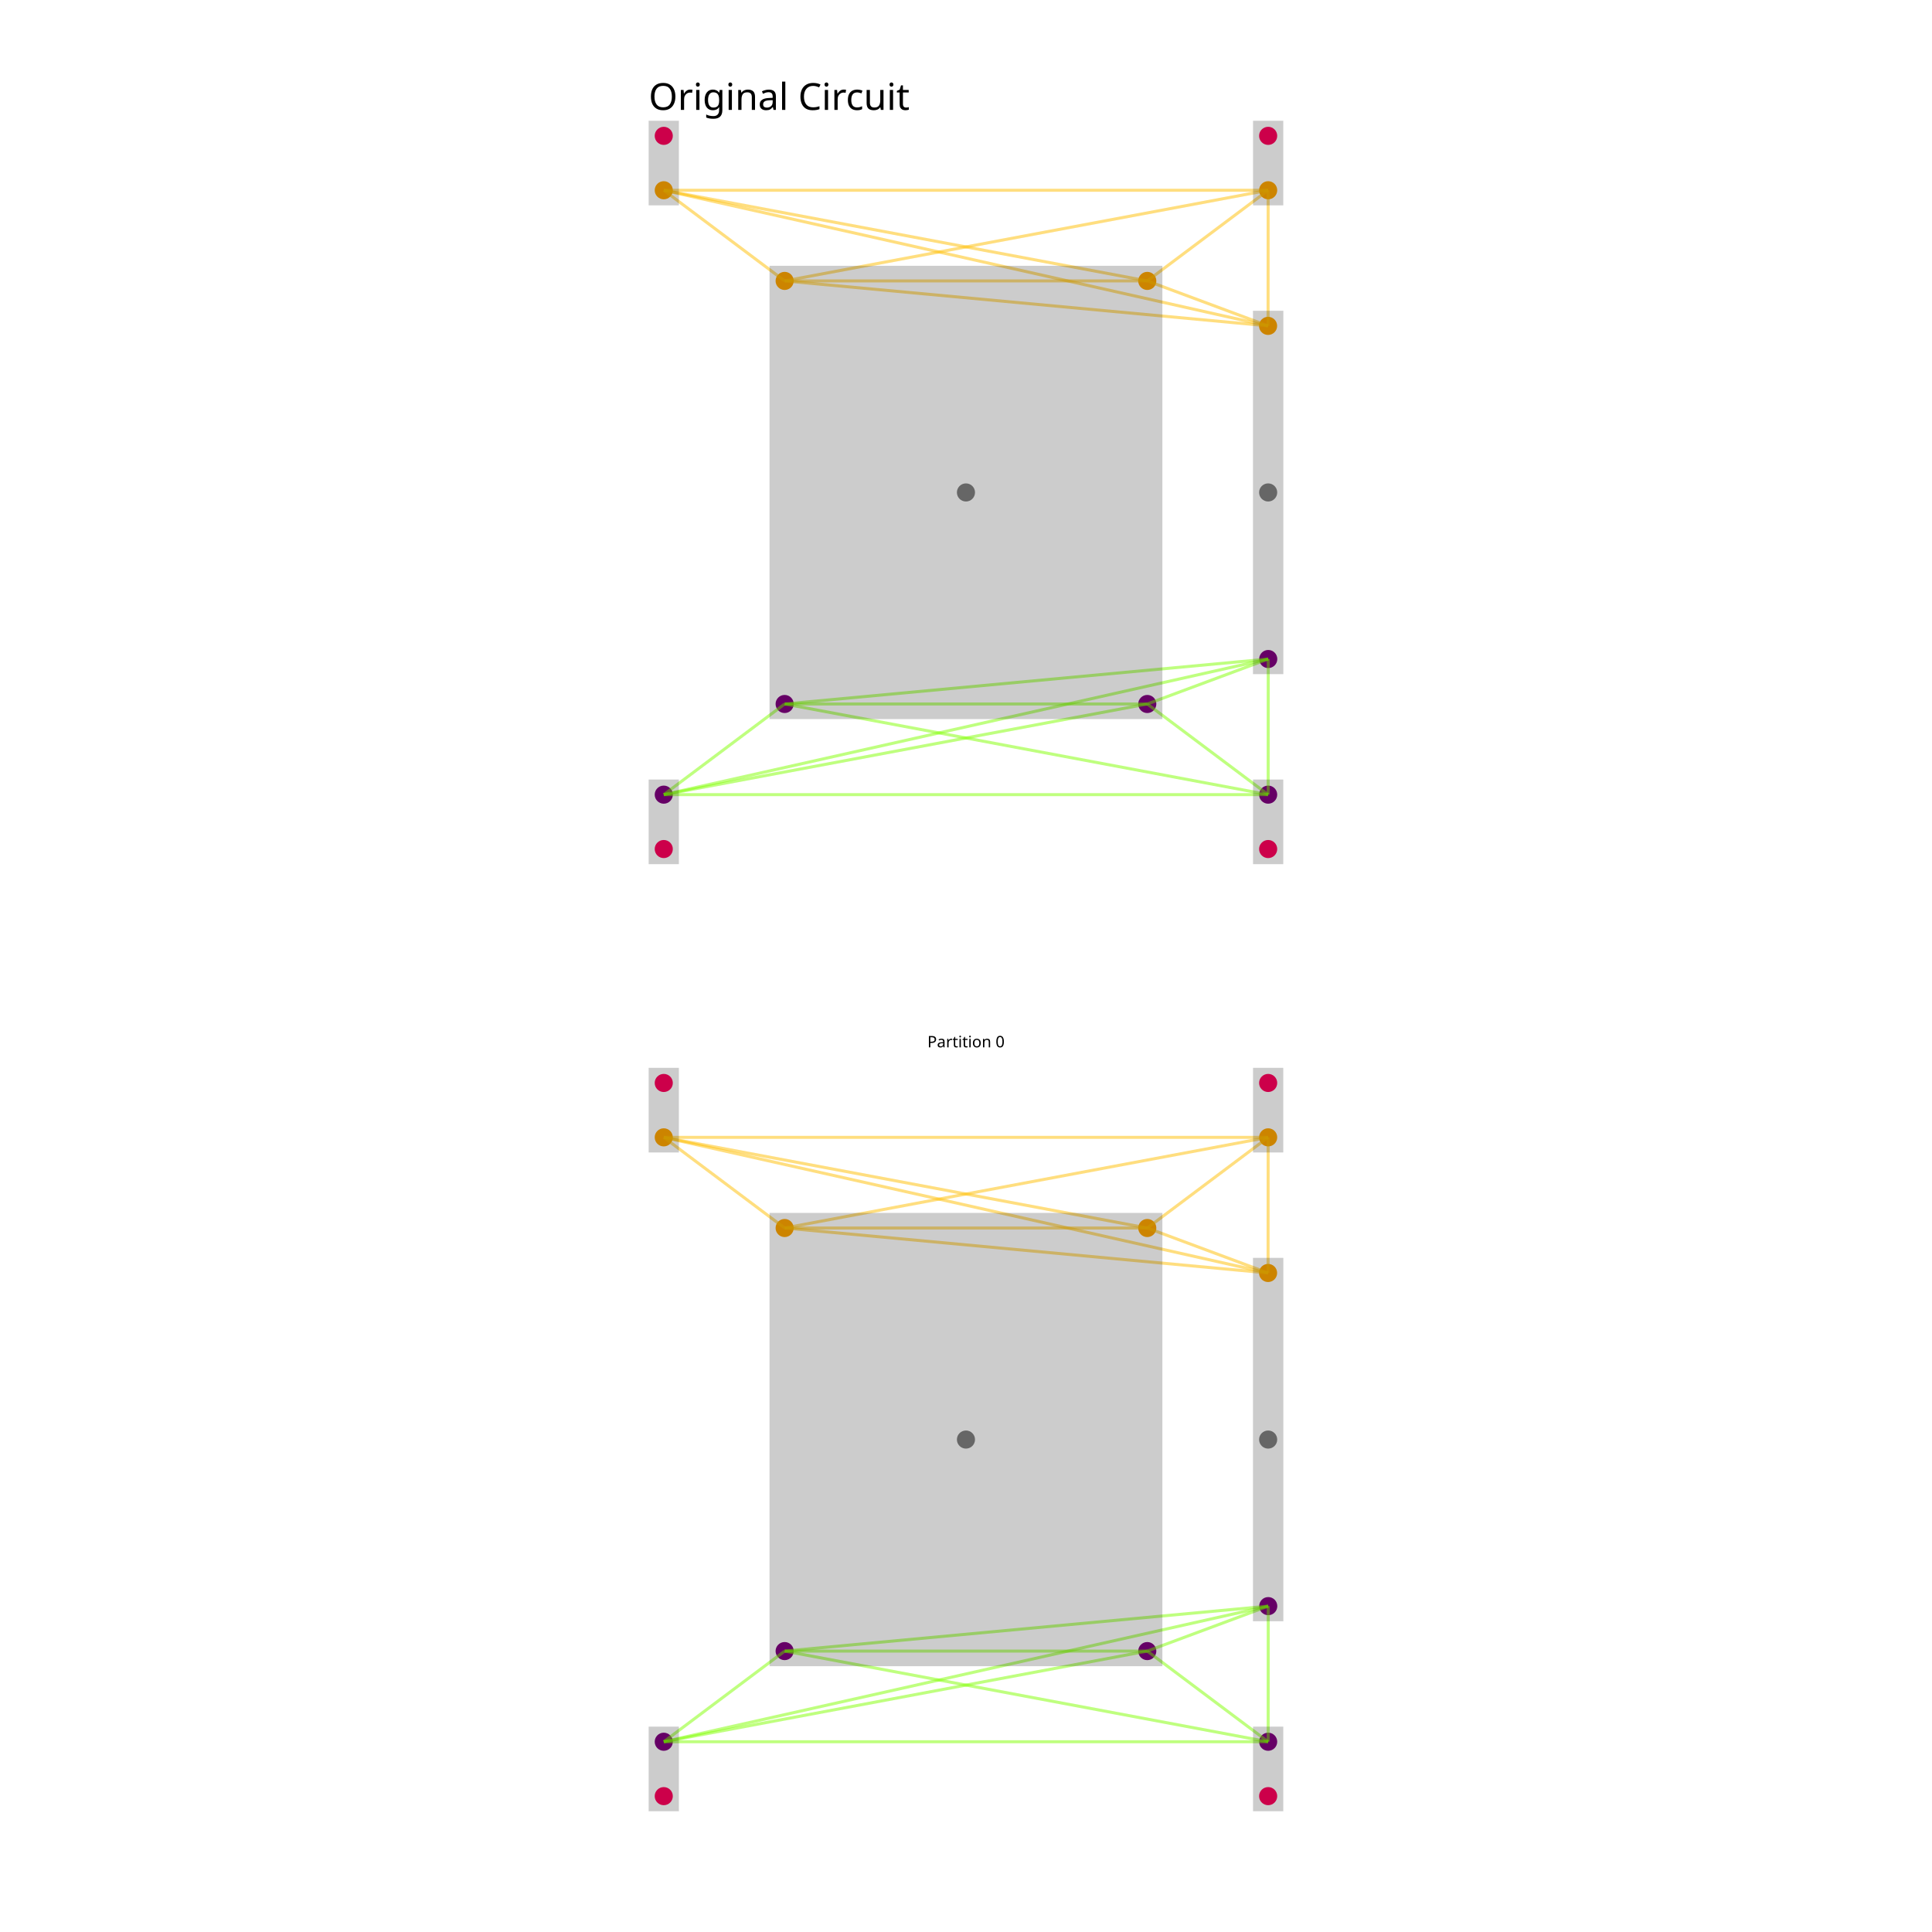
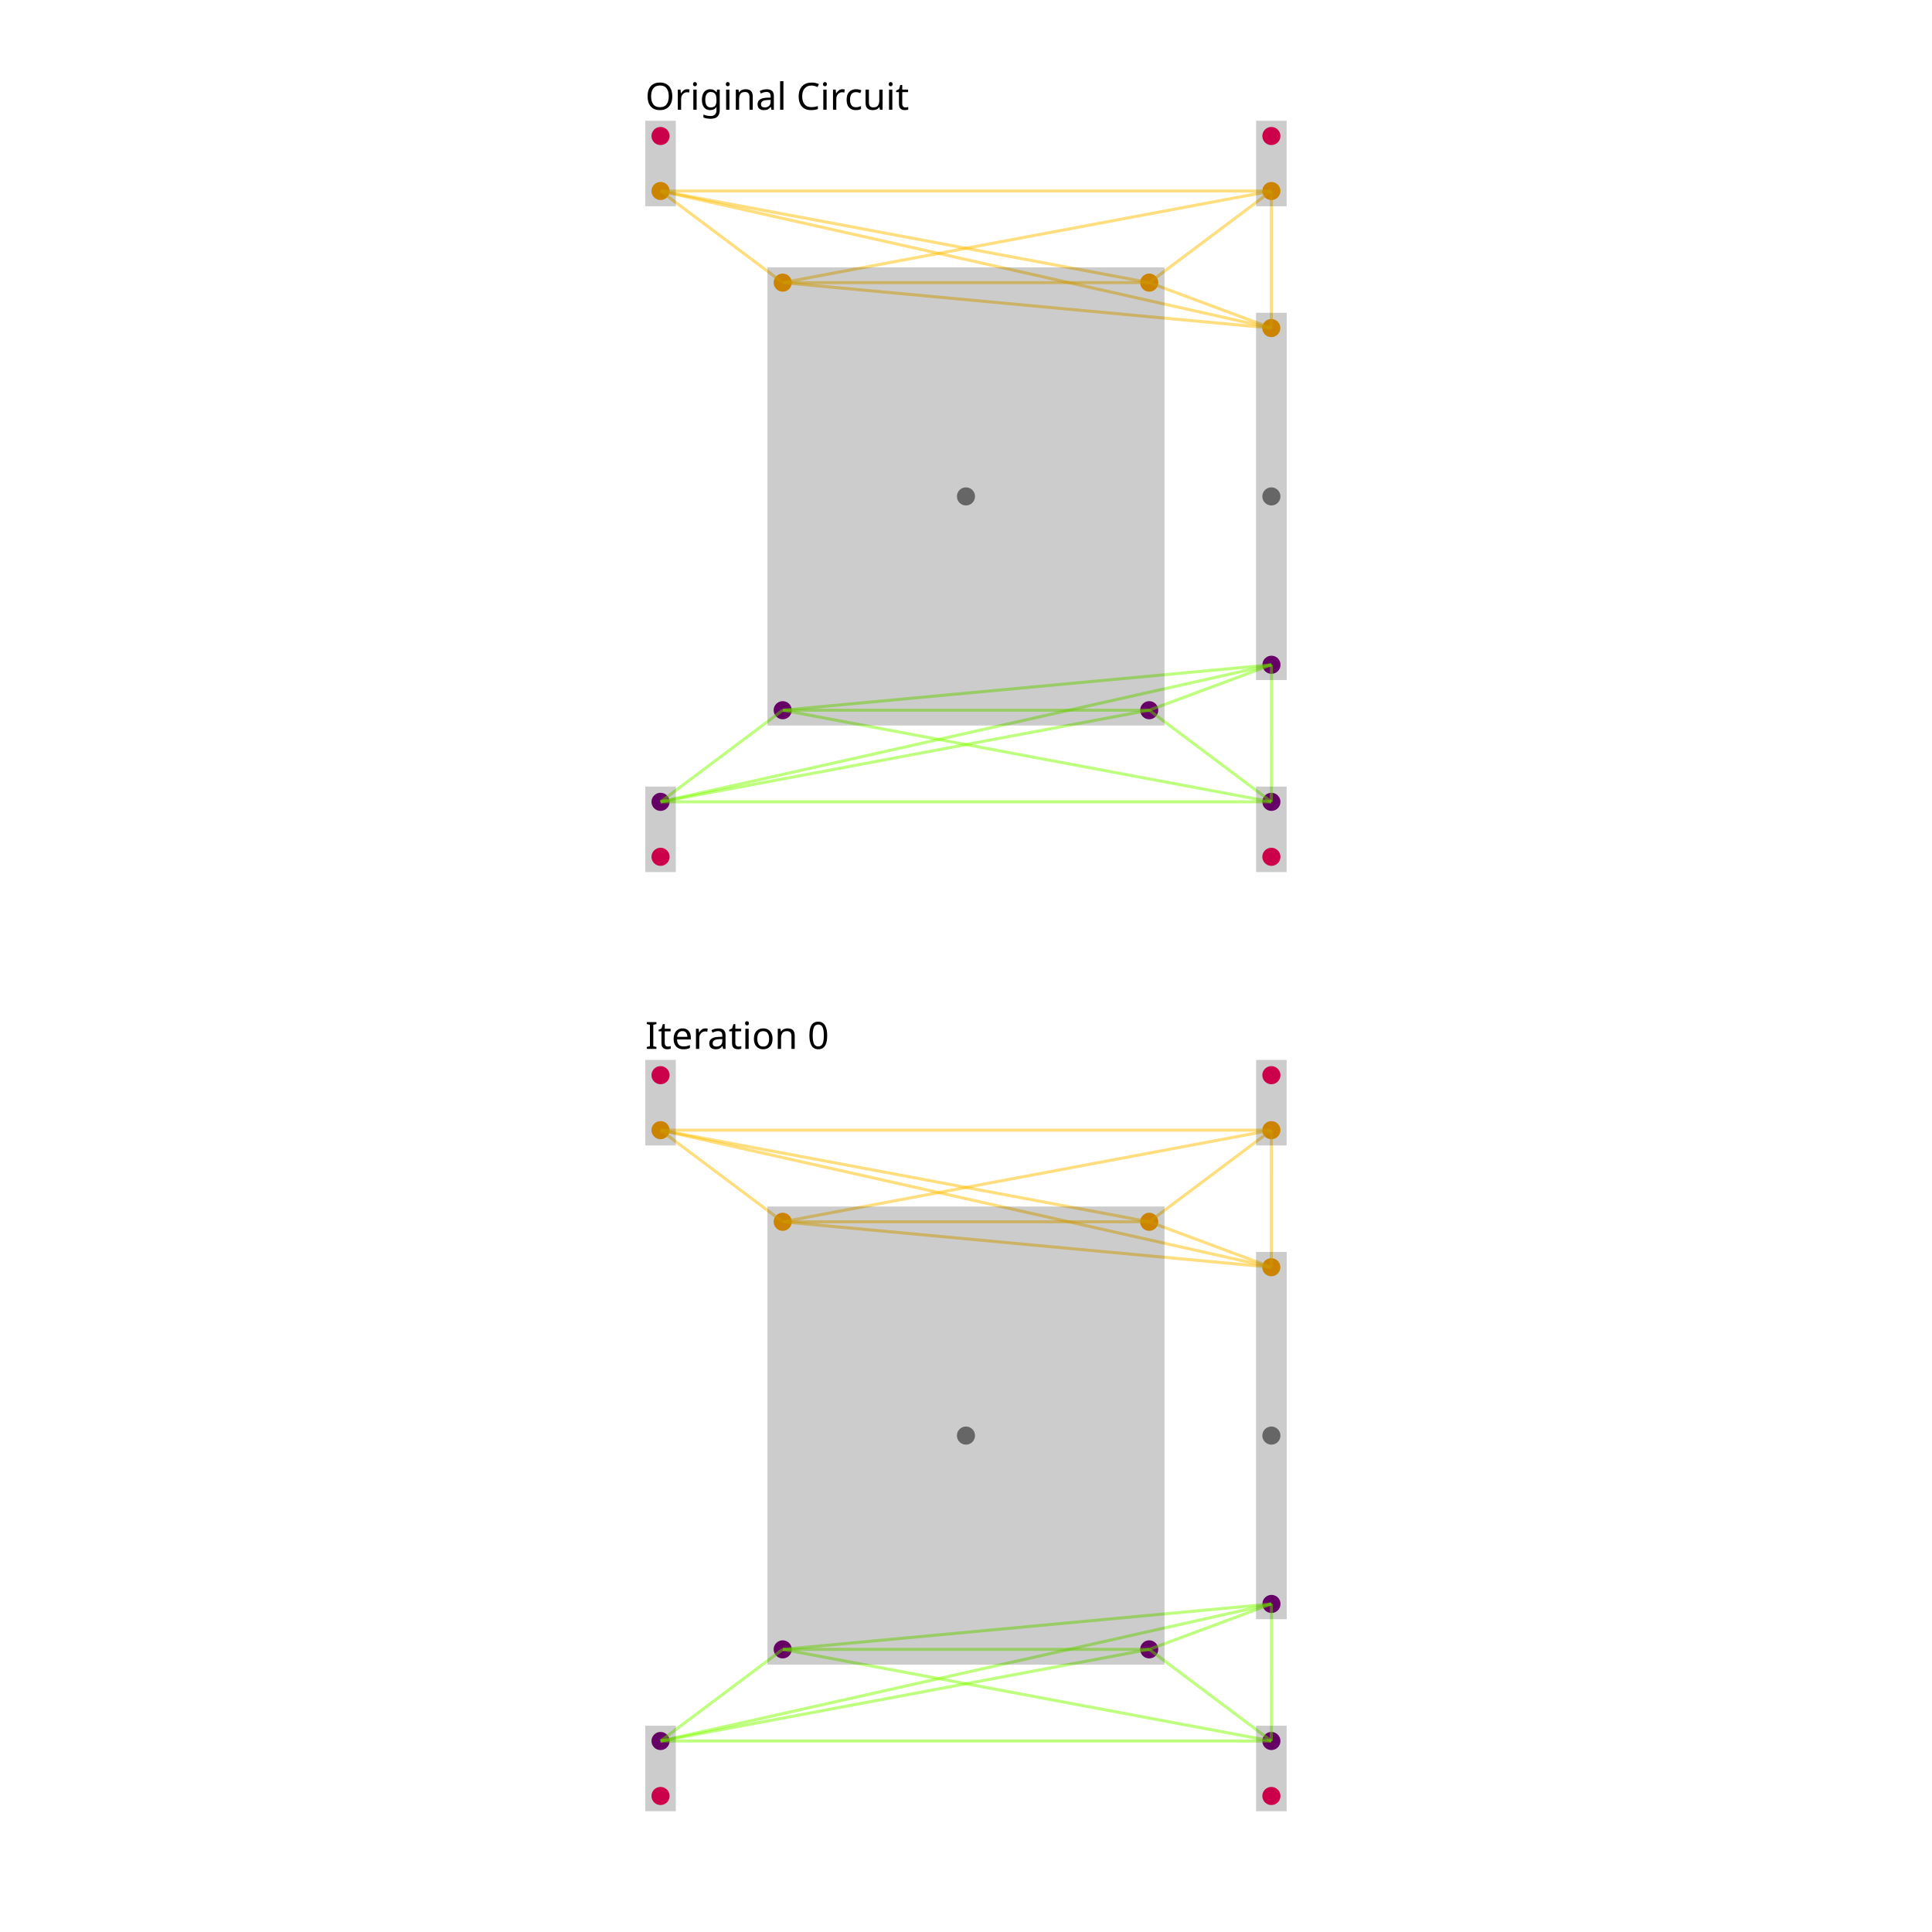
<svg xmlns="http://www.w3.org/2000/svg" width="640" height="640" viewBox="0 0 640 640">
  <rect width="100%" height="100%" fill="white" />
  <g>
-     <circle data-type="point" data-label="schematic_component_0_center component_center center_schematic_component_0" data-x="0" data-y="0" cx="319.986" cy="163.13" r="3" fill="gray" />
-   </g>
-   <g>
-     <circle data-type="point" data-label="schematic_port_0 vcc unnamedsubcircuit12_connectivity_net0" data-x="-0.6000000000000001" data-y="0.7" cx="259.923" cy="93.056" r="3" fill="orange" />
-   </g>
-   <g>
-     <circle data-type="point" data-label="schematic_port_1 gnd unnamedsubcircuit12_connectivity_net1" data-x="-0.6000000000000001" data-y="-0.7" cx="259.923" cy="233.205" r="3" fill="purple" />
-   </g>
-   <g>
-     <circle data-type="point" data-label="schematic_port_2 vcc unnamedsubcircuit12_connectivity_net0" data-x="0.6000000000000001" data-y="0.7" cx="380.05" cy="93.056" r="3" fill="orange" />
-   </g>
-   <g>
-     <circle data-type="point" data-label="schematic_port_3 gnd unnamedsubcircuit12_connectivity_net1" data-x="0.6000000000000001" data-y="-0.7" cx="380.05" cy="233.205" r="3" fill="purple" />
-   </g>
-   <g>
-     <circle data-type="point" data-label="schematic_component_1_center component_center center_schematic_component_1" data-x="1" data-y="0" cx="420.092" cy="163.13" r="3" fill="gray" />
-   </g>
-   <g>
-     <circle data-type="point" data-label="schematic_port_4 vcc unnamedsubcircuit12_connectivity_net0" data-x="0.9997266500000004" data-y="0.5512093000000002" cx="420.065" cy="107.951" r="3" fill="orange" />
-   </g>
-   <g>
-     <circle data-type="point" data-label="schematic_port_5 gnd unnamedsubcircuit12_connectivity_net1" data-x="1.0002733499999996" data-y="-0.5512093000000002" cx="420.12" cy="218.31" r="3" fill="purple" />
-   </g>
-   <g>
-     <circle data-type="point" data-label="schematic_net_label_0_pin vcc unnamedsubcircuit12_connectivity_net0" data-x="-1" data-y="1" cx="219.88" cy="63.024" r="3" fill="orange" />
-   </g>
-   <g>
-     <circle data-type="point" data-label="schematic_net_label_0_center netlabel_center schematic_net_label_0_center" data-x="-1" data-y="1.18" cx="219.88" cy="45.005" r="3" fill="hsl(338.4, 100%, 50%, 1)" />
-   </g>
-   <g>
-     <circle data-type="point" data-label="schematic_net_label_1_pin gnd unnamedsubcircuit12_connectivity_net1" data-x="-1" data-y="-1" cx="219.88" cy="263.236" r="3" fill="purple" />
-   </g>
-   <g>
-     <circle data-type="point" data-label="schematic_net_label_1_center netlabel_center schematic_net_label_1_center" data-x="-1" data-y="-1.18" cx="219.88" cy="281.255" r="3" fill="hsl(338.4, 100%, 50%, 1)" />
-   </g>
-   <g>
-     <circle data-type="point" data-label="schematic_net_label_2_pin vcc unnamedsubcircuit12_connectivity_net0" data-x="1" data-y="1" cx="420.092" cy="63.024" r="3" fill="orange" />
-   </g>
-   <g>
-     <circle data-type="point" data-label="schematic_net_label_2_center netlabel_center schematic_net_label_2_center" data-x="1" data-y="1.18" cx="420.092" cy="45.005" r="3" fill="hsl(338.4, 100%, 50%, 1)" />
-   </g>
-   <g>
-     <circle data-type="point" data-label="schematic_net_label_3_pin gnd unnamedsubcircuit12_connectivity_net1" data-x="1" data-y="-1" cx="420.092" cy="263.236" r="3" fill="purple" />
-   </g>
-   <g>
-     <circle data-type="point" data-label="schematic_net_label_3_center netlabel_center schematic_net_label_3_center" data-x="1" data-y="-1.18" cx="420.092" cy="281.255" r="3" fill="hsl(338.4, 100%, 50%, 1)" />
-   </g>
-   <g>
-     <circle data-type="point" data-label="schematic_component_0_center component_center center_schematic_component_0" data-x="0" data-y="-3.1340701879687494" cx="319.986" cy="476.87" r="3" fill="gray" />
-   </g>
-   <g>
-     <circle data-type="point" data-label="schematic_port_0 vcc unnamedsubcircuit12_connectivity_net0" data-x="-0.6000000000000001" data-y="-2.434070187968749" cx="259.923" cy="406.795" r="3" fill="orange" />
-   </g>
-   <g>
-     <circle data-type="point" data-label="schematic_port_1 gnd unnamedsubcircuit12_connectivity_net1" data-x="-0.6000000000000001" data-y="-3.8340701879687495" cx="259.923" cy="546.944" r="3" fill="purple" />
-   </g>
-   <g>
-     <circle data-type="point" data-label="schematic_port_2 vcc unnamedsubcircuit12_connectivity_net0" data-x="0.6000000000000001" data-y="-2.434070187968749" cx="380.05" cy="406.795" r="3" fill="orange" />
-   </g>
-   <g>
-     <circle data-type="point" data-label="schematic_port_3 gnd unnamedsubcircuit12_connectivity_net1" data-x="0.6000000000000001" data-y="-3.8340701879687495" cx="380.05" cy="546.944" r="3" fill="purple" />
-   </g>
-   <g>
-     <circle data-type="point" data-label="schematic_component_1_center component_center center_schematic_component_1" data-x="1" data-y="-3.1340701879687494" cx="420.092" cy="476.87" r="3" fill="gray" />
-   </g>
-   <g>
-     <circle data-type="point" data-label="schematic_port_4 vcc unnamedsubcircuit12_connectivity_net0" data-x="0.9997266500000004" data-y="-2.5828608879687494" cx="420.065" cy="421.69" r="3" fill="orange" />
-   </g>
-   <g>
-     <circle data-type="point" data-label="schematic_port_5 gnd unnamedsubcircuit12_connectivity_net1" data-x="1.0002733499999996" data-y="-3.6852794879687494" cx="420.12" cy="532.049" r="3" fill="purple" />
-   </g>
-   <g>
-     <circle data-type="point" data-label="schematic_net_label_0_pin vcc unnamedsubcircuit12_connectivity_net0" data-x="-1" data-y="-2.1340701879687494" cx="219.88" cy="376.764" r="3" fill="orange" />
-   </g>
-   <g>
-     <circle data-type="point" data-label="schematic_net_label_0_center netlabel_center schematic_net_label_0_center" data-x="-1" data-y="-1.9540701879687494" cx="219.88" cy="358.745" r="3" fill="hsl(338.4, 100%, 50%, 1)" />
-   </g>
-   <g>
-     <circle data-type="point" data-label="schematic_net_label_1_pin gnd unnamedsubcircuit12_connectivity_net1" data-x="-1" data-y="-4.134070187968749" cx="219.88" cy="576.976" r="3" fill="purple" />
-   </g>
-   <g>
-     <circle data-type="point" data-label="schematic_net_label_1_center netlabel_center schematic_net_label_1_center" data-x="-1" data-y="-4.314070187968749" cx="219.88" cy="594.995" r="3" fill="hsl(338.4, 100%, 50%, 1)" />
-   </g>
-   <g>
-     <circle data-type="point" data-label="schematic_net_label_2_pin vcc unnamedsubcircuit12_connectivity_net0" data-x="1" data-y="-2.1340701879687494" cx="420.092" cy="376.764" r="3" fill="orange" />
-   </g>
-   <g>
-     <circle data-type="point" data-label="schematic_net_label_2_center netlabel_center schematic_net_label_2_center" data-x="1" data-y="-1.9540701879687494" cx="420.092" cy="358.745" r="3" fill="hsl(338.4, 100%, 50%, 1)" />
-   </g>
-   <g>
-     <circle data-type="point" data-label="schematic_net_label_3_pin gnd unnamedsubcircuit12_connectivity_net1" data-x="1" data-y="-4.134070187968749" cx="420.092" cy="576.976" r="3" fill="purple" />
-   </g>
-   <g>
-     <circle data-type="point" data-label="schematic_net_label_3_center netlabel_center schematic_net_label_3_center" data-x="1" data-y="-4.314070187968749" cx="420.092" cy="594.995" r="3" fill="hsl(338.4, 100%, 50%, 1)" />
-   </g>
-   <g>
-     <polyline data-points="-0.6000000000000001,0.7 0.6000000000000001,0.7" data-type="line" data-label="" points="259.923,93.056 380.05,93.056" fill="none" stroke="hsl(45, 100%, 50%, 0.5)" stroke-width="1" />
-   </g>
-   <g>
-     <polyline data-points="-0.6000000000000001,0.7 0.9997266500000004,0.5512093000000002" data-type="line" data-label="" points="259.923,93.056 420.065,107.951" fill="none" stroke="hsl(45, 100%, 50%, 0.5)" stroke-width="1" />
-   </g>
-   <g>
-     <polyline data-points="-0.6000000000000001,0.7 -1,1" data-type="line" data-label="" points="259.923,93.056 219.88,63.024" fill="none" stroke="hsl(45, 100%, 50%, 0.5)" stroke-width="1" />
-   </g>
-   <g>
-     <polyline data-points="-0.6000000000000001,0.7 1,1" data-type="line" data-label="" points="259.923,93.056 420.092,63.024" fill="none" stroke="hsl(45, 100%, 50%, 0.5)" stroke-width="1" />
-   </g>
-   <g>
-     <polyline data-points="0.6000000000000001,0.7 0.9997266500000004,0.5512093000000002" data-type="line" data-label="" points="380.05,93.056 420.065,107.951" fill="none" stroke="hsl(45, 100%, 50%, 0.5)" stroke-width="1" />
-   </g>
-   <g>
-     <polyline data-points="0.6000000000000001,0.7 -1,1" data-type="line" data-label="" points="380.05,93.056 219.88,63.024" fill="none" stroke="hsl(45, 100%, 50%, 0.5)" stroke-width="1" />
-   </g>
-   <g>
-     <polyline data-points="0.6000000000000001,0.7 1,1" data-type="line" data-label="" points="380.05,93.056 420.092,63.024" fill="none" stroke="hsl(45, 100%, 50%, 0.5)" stroke-width="1" />
-   </g>
-   <g>
-     <polyline data-points="0.9997266500000004,0.5512093000000002 -1,1" data-type="line" data-label="" points="420.065,107.951 219.88,63.024" fill="none" stroke="hsl(45, 100%, 50%, 0.5)" stroke-width="1" />
-   </g>
-   <g>
-     <polyline data-points="0.9997266500000004,0.5512093000000002 1,1" data-type="line" data-label="" points="420.065,107.951 420.092,63.024" fill="none" stroke="hsl(45, 100%, 50%, 0.5)" stroke-width="1" />
-   </g>
-   <g>
-     <polyline data-points="-1,1 1,1" data-type="line" data-label="" points="219.88,63.024 420.092,63.024" fill="none" stroke="hsl(45, 100%, 50%, 0.5)" stroke-width="1" />
-   </g>
-   <g>
-     <polyline data-points="-0.6000000000000001,-0.7 0.6000000000000001,-0.7" data-type="line" data-label="" points="259.923,233.205 380.05,233.205" fill="none" stroke="hsl(90, 100%, 50%, 0.5)" stroke-width="1" />
-   </g>
-   <g>
-     <polyline data-points="-0.6000000000000001,-0.7 1.0002733499999996,-0.5512093000000002" data-type="line" data-label="" points="259.923,233.205 420.12,218.31" fill="none" stroke="hsl(90, 100%, 50%, 0.5)" stroke-width="1" />
-   </g>
-   <g>
-     <polyline data-points="-0.6000000000000001,-0.7 -1,-1" data-type="line" data-label="" points="259.923,233.205 219.88,263.236" fill="none" stroke="hsl(90, 100%, 50%, 0.5)" stroke-width="1" />
-   </g>
-   <g>
-     <polyline data-points="-0.6000000000000001,-0.7 1,-1" data-type="line" data-label="" points="259.923,233.205 420.092,263.236" fill="none" stroke="hsl(90, 100%, 50%, 0.5)" stroke-width="1" />
-   </g>
-   <g>
-     <polyline data-points="0.6000000000000001,-0.7 1.0002733499999996,-0.5512093000000002" data-type="line" data-label="" points="380.05,233.205 420.12,218.31" fill="none" stroke="hsl(90, 100%, 50%, 0.5)" stroke-width="1" />
-   </g>
-   <g>
-     <polyline data-points="0.6000000000000001,-0.7 -1,-1" data-type="line" data-label="" points="380.05,233.205 219.88,263.236" fill="none" stroke="hsl(90, 100%, 50%, 0.5)" stroke-width="1" />
-   </g>
-   <g>
-     <polyline data-points="0.6000000000000001,-0.7 1,-1" data-type="line" data-label="" points="380.05,233.205 420.092,263.236" fill="none" stroke="hsl(90, 100%, 50%, 0.5)" stroke-width="1" />
-   </g>
-   <g>
-     <polyline data-points="1.0002733499999996,-0.5512093000000002 -1,-1" data-type="line" data-label="" points="420.12,218.31 219.88,263.236" fill="none" stroke="hsl(90, 100%, 50%, 0.5)" stroke-width="1" />
-   </g>
-   <g>
-     <polyline data-points="1.0002733499999996,-0.5512093000000002 1,-1" data-type="line" data-label="" points="420.12,218.31 420.092,263.236" fill="none" stroke="hsl(90, 100%, 50%, 0.5)" stroke-width="1" />
-   </g>
-   <g>
-     <polyline data-points="-1,-1 1,-1" data-type="line" data-label="" points="219.88,263.236 420.092,263.236" fill="none" stroke="hsl(90, 100%, 50%, 0.5)" stroke-width="1" />
-   </g>
-   <g>
-     <polyline data-points="-0.6000000000000001,-2.434070187968749 0.6000000000000001,-2.434070187968749" data-type="line" data-label="" points="259.923,406.795 380.05,406.795" fill="none" stroke="hsl(45, 100%, 50%, 0.5)" stroke-width="1" />
-   </g>
-   <g>
-     <polyline data-points="-0.6000000000000001,-2.434070187968749 0.9997266500000004,-2.5828608879687494" data-type="line" data-label="" points="259.923,406.795 420.065,421.69" fill="none" stroke="hsl(45, 100%, 50%, 0.5)" stroke-width="1" />
-   </g>
-   <g>
-     <polyline data-points="-0.6000000000000001,-2.434070187968749 -1,-2.1340701879687494" data-type="line" data-label="" points="259.923,406.795 219.88,376.764" fill="none" stroke="hsl(45, 100%, 50%, 0.5)" stroke-width="1" />
-   </g>
-   <g>
-     <polyline data-points="-0.6000000000000001,-2.434070187968749 1,-2.1340701879687494" data-type="line" data-label="" points="259.923,406.795 420.092,376.764" fill="none" stroke="hsl(45, 100%, 50%, 0.5)" stroke-width="1" />
-   </g>
-   <g>
-     <polyline data-points="0.6000000000000001,-2.434070187968749 0.9997266500000004,-2.5828608879687494" data-type="line" data-label="" points="380.05,406.795 420.065,421.69" fill="none" stroke="hsl(45, 100%, 50%, 0.5)" stroke-width="1" />
-   </g>
-   <g>
-     <polyline data-points="0.6000000000000001,-2.434070187968749 -1,-2.1340701879687494" data-type="line" data-label="" points="380.05,406.795 219.88,376.764" fill="none" stroke="hsl(45, 100%, 50%, 0.5)" stroke-width="1" />
-   </g>
-   <g>
-     <polyline data-points="0.6000000000000001,-2.434070187968749 1,-2.1340701879687494" data-type="line" data-label="" points="380.05,406.795 420.092,376.764" fill="none" stroke="hsl(45, 100%, 50%, 0.5)" stroke-width="1" />
-   </g>
-   <g>
-     <polyline data-points="0.9997266500000004,-2.5828608879687494 -1,-2.1340701879687494" data-type="line" data-label="" points="420.065,421.69 219.88,376.764" fill="none" stroke="hsl(45, 100%, 50%, 0.5)" stroke-width="1" />
-   </g>
-   <g>
-     <polyline data-points="0.9997266500000004,-2.5828608879687494 1,-2.1340701879687494" data-type="line" data-label="" points="420.065,421.69 420.092,376.764" fill="none" stroke="hsl(45, 100%, 50%, 0.5)" stroke-width="1" />
-   </g>
-   <g>
-     <polyline data-points="-1,-2.1340701879687494 1,-2.1340701879687494" data-type="line" data-label="" points="219.88,376.764 420.092,376.764" fill="none" stroke="hsl(45, 100%, 50%, 0.5)" stroke-width="1" />
-   </g>
-   <g>
-     <polyline data-points="-0.6000000000000001,-3.8340701879687495 0.6000000000000001,-3.8340701879687495" data-type="line" data-label="" points="259.923,546.944 380.05,546.944" fill="none" stroke="hsl(90, 100%, 50%, 0.5)" stroke-width="1" />
-   </g>
-   <g>
-     <polyline data-points="-0.6000000000000001,-3.8340701879687495 1.0002733499999996,-3.6852794879687494" data-type="line" data-label="" points="259.923,546.944 420.12,532.049" fill="none" stroke="hsl(90, 100%, 50%, 0.5)" stroke-width="1" />
-   </g>
-   <g>
-     <polyline data-points="-0.6000000000000001,-3.8340701879687495 -1,-4.134070187968749" data-type="line" data-label="" points="259.923,546.944 219.88,576.976" fill="none" stroke="hsl(90, 100%, 50%, 0.5)" stroke-width="1" />
-   </g>
-   <g>
-     <polyline data-points="-0.6000000000000001,-3.8340701879687495 1,-4.134070187968749" data-type="line" data-label="" points="259.923,546.944 420.092,576.976" fill="none" stroke="hsl(90, 100%, 50%, 0.5)" stroke-width="1" />
-   </g>
-   <g>
-     <polyline data-points="0.6000000000000001,-3.8340701879687495 1.0002733499999996,-3.6852794879687494" data-type="line" data-label="" points="380.05,546.944 420.12,532.049" fill="none" stroke="hsl(90, 100%, 50%, 0.5)" stroke-width="1" />
-   </g>
-   <g>
-     <polyline data-points="0.6000000000000001,-3.8340701879687495 -1,-4.134070187968749" data-type="line" data-label="" points="380.05,546.944 219.88,576.976" fill="none" stroke="hsl(90, 100%, 50%, 0.5)" stroke-width="1" />
-   </g>
-   <g>
-     <polyline data-points="0.6000000000000001,-3.8340701879687495 1,-4.134070187968749" data-type="line" data-label="" points="380.05,546.944 420.092,576.976" fill="none" stroke="hsl(90, 100%, 50%, 0.5)" stroke-width="1" />
-   </g>
-   <g>
-     <polyline data-points="1.0002733499999996,-3.6852794879687494 -1,-4.134070187968749" data-type="line" data-label="" points="420.12,532.049 219.88,576.976" fill="none" stroke="hsl(90, 100%, 50%, 0.5)" stroke-width="1" />
-   </g>
-   <g>
-     <polyline data-points="1.0002733499999996,-3.6852794879687494 1,-4.134070187968749" data-type="line" data-label="" points="420.12,532.049 420.092,576.976" fill="none" stroke="hsl(90, 100%, 50%, 0.5)" stroke-width="1" />
-   </g>
-   <g>
-     <polyline data-points="-1,-4.134070187968749 1,-4.134070187968749" data-type="line" data-label="" points="219.88,576.976 420.092,576.976" fill="none" stroke="hsl(90, 100%, 50%, 0.5)" stroke-width="1" />
-   </g>
-   <g>
-     <rect data-type="rect" data-label="schematic_component_0" data-x="0" data-y="0" x="254.917" y="88.051" width="130.138" height="150.159" fill="rgba(0, 0, 0, 0.2)" stroke="black" stroke-width="0.01" />
-   </g>
-   <g>
-     <rect data-type="rect" data-label="schematic_component_1" data-x="1" data-y="0" x="415.06" y="102.946" width="10.065" height="120.369" fill="rgba(0, 0, 0, 0.2)" stroke="black" stroke-width="0.01" />
-   </g>
-   <g>
-     <rect data-type="rect" data-label="schematic_net_label_0" data-x="-1" data-y="1.0899999999999999" x="214.875" y="40" width="10.011" height="28.03" fill="rgba(0, 0, 0, 0.2)" stroke="black" stroke-width="0.01" />
-   </g>
-   <g>
-     <rect data-type="rect" data-label="schematic_net_label_1" data-x="-1" data-y="-1.0899999999999999" x="214.875" y="258.231" width="10.011" height="28.03" fill="rgba(0, 0, 0, 0.2)" stroke="black" stroke-width="0.01" />
-   </g>
-   <g>
-     <rect data-type="rect" data-label="schematic_net_label_2" data-x="1" data-y="1.0899999999999999" x="415.087" y="40" width="10.011" height="28.03" fill="rgba(0, 0, 0, 0.2)" stroke="black" stroke-width="0.01" />
-   </g>
-   <g>
-     <rect data-type="rect" data-label="schematic_net_label_3" data-x="1" data-y="-1.0899999999999999" x="415.087" y="258.231" width="10.011" height="28.03" fill="rgba(0, 0, 0, 0.2)" stroke="black" stroke-width="0.01" />
-   </g>
-   <g>
-     <rect data-type="rect" data-label="schematic_component_0" data-x="0" data-y="-3.1340701879687494" x="254.917" y="401.79" width="130.138" height="150.159" fill="rgba(0, 0, 0, 0.2)" stroke="black" stroke-width="0.01" />
-   </g>
-   <g>
-     <rect data-type="rect" data-label="schematic_component_1" data-x="1" data-y="-3.1340701879687494" x="415.06" y="416.685" width="10.065" height="120.369" fill="rgba(0, 0, 0, 0.2)" stroke="black" stroke-width="0.01" />
-   </g>
-   <g>
-     <rect data-type="rect" data-label="schematic_net_label_0" data-x="-1" data-y="-2.0440701879687495" x="214.875" y="353.739" width="10.011" height="28.03" fill="rgba(0, 0, 0, 0.2)" stroke="black" stroke-width="0.01" />
-   </g>
-   <g>
-     <rect data-type="rect" data-label="schematic_net_label_1" data-x="-1" data-y="-4.224070187968749" x="214.875" y="571.97" width="10.011" height="28.03" fill="rgba(0, 0, 0, 0.2)" stroke="black" stroke-width="0.01" />
-   </g>
-   <g>
-     <rect data-type="rect" data-label="schematic_net_label_2" data-x="1" data-y="-2.0440701879687495" x="415.087" y="353.739" width="10.011" height="28.03" fill="rgba(0, 0, 0, 0.2)" stroke="black" stroke-width="0.01" />
-   </g>
-   <g>
-     <rect data-type="rect" data-label="schematic_net_label_3" data-x="1" data-y="-4.224070187968749" x="415.087" y="571.97" width="10.011" height="28.03" fill="rgba(0, 0, 0, 0.2)" stroke="black" stroke-width="0.01" />
-   </g>
-   <text data-type="text" data-label="Original Circuit" data-x="-1.05" data-y="1.2299999999999998" x="214.875" y="40" fill="black" font-size="12.313" font-family="sans-serif" text-anchor="start" dominant-baseline="text-after-edge">Original Circuit</text>
-   <text data-type="text" data-label="Partition 0" data-x="0.00013667499999980848" data-y="-1.8515633542187495" x="320" y="348.483" fill="black" font-size="5.256" font-family="sans-serif" text-anchor="middle" dominant-baseline="text-after-edge">Partition 0</text>
+     <circle data-type="point" data-label="schematic_component_0_center component_center center_schematic_component_0" data-x="0" data-y="0" cx="319.986" cy="164.444" r="3" fill="gray" />
+   </g>
+   <g>
+     <circle data-type="point" data-label="schematic_port_0 vcc unnamedsubcircuit12_connectivity_net0" data-x="-0.6000000000000001" data-y="0.7" cx="259.282" cy="93.622" r="3" fill="orange" />
+   </g>
+   <g>
+     <circle data-type="point" data-label="schematic_port_1 gnd unnamedsubcircuit12_connectivity_net1" data-x="-0.6000000000000001" data-y="-0.7" cx="259.282" cy="235.266" r="3" fill="purple" />
+   </g>
+   <g>
+     <circle data-type="point" data-label="schematic_port_2 vcc unnamedsubcircuit12_connectivity_net0" data-x="0.6000000000000001" data-y="0.7" cx="380.691" cy="93.622" r="3" fill="orange" />
+   </g>
+   <g>
+     <circle data-type="point" data-label="schematic_port_3 gnd unnamedsubcircuit12_connectivity_net1" data-x="0.6000000000000001" data-y="-0.7" cx="380.691" cy="235.266" r="3" fill="purple" />
+   </g>
+   <g>
+     <circle data-type="point" data-label="schematic_component_1_center component_center center_schematic_component_1" data-x="1" data-y="0" cx="421.161" cy="164.444" r="3" fill="gray" />
+   </g>
+   <g>
+     <circle data-type="point" data-label="schematic_port_4 vcc unnamedsubcircuit12_connectivity_net0" data-x="0.9997266500000004" data-y="0.5512093000000002" cx="421.133" cy="108.676" r="3" fill="orange" />
+   </g>
+   <g>
+     <circle data-type="point" data-label="schematic_port_5 gnd unnamedsubcircuit12_connectivity_net1" data-x="1.0002733499999996" data-y="-0.5512093000000002" cx="421.188" cy="220.213" r="3" fill="purple" />
+   </g>
+   <g>
+     <circle data-type="point" data-label="schematic_net_label_0_pin vcc unnamedsubcircuit12_connectivity_net0" data-x="-1" data-y="1" cx="218.812" cy="63.27" r="3" fill="orange" />
+   </g>
+   <g>
+     <circle data-type="point" data-label="schematic_net_label_0_center netlabel_center schematic_net_label_0_center" data-x="-1" data-y="1.18" cx="218.812" cy="45.059" r="3" fill="hsl(338.4, 100%, 50%, 1)" />
+   </g>
+   <g>
+     <circle data-type="point" data-label="schematic_net_label_1_pin gnd unnamedsubcircuit12_connectivity_net1" data-x="-1" data-y="-1" cx="218.812" cy="265.619" r="3" fill="purple" />
+   </g>
+   <g>
+     <circle data-type="point" data-label="schematic_net_label_1_center netlabel_center schematic_net_label_1_center" data-x="-1" data-y="-1.18" cx="218.812" cy="283.83" r="3" fill="hsl(338.4, 100%, 50%, 1)" />
+   </g>
+   <g>
+     <circle data-type="point" data-label="schematic_net_label_2_pin vcc unnamedsubcircuit12_connectivity_net0" data-x="1" data-y="1" cx="421.161" cy="63.27" r="3" fill="orange" />
+   </g>
+   <g>
+     <circle data-type="point" data-label="schematic_net_label_2_center netlabel_center schematic_net_label_2_center" data-x="1" data-y="1.18" cx="421.161" cy="45.059" r="3" fill="hsl(338.4, 100%, 50%, 1)" />
+   </g>
+   <g>
+     <circle data-type="point" data-label="schematic_net_label_3_pin gnd unnamedsubcircuit12_connectivity_net1" data-x="1" data-y="-1" cx="421.161" cy="265.619" r="3" fill="purple" />
+   </g>
+   <g>
+     <circle data-type="point" data-label="schematic_net_label_3_center netlabel_center schematic_net_label_3_center" data-x="1" data-y="-1.18" cx="421.161" cy="283.83" r="3" fill="hsl(338.4, 100%, 50%, 1)" />
+   </g>
+   <g>
+     <circle data-type="point" data-label="schematic_component_0_center component_center center_schematic_component_0" data-x="0" data-y="-3.0749999999999993" cx="319.986" cy="475.556" r="3" fill="gray" />
+   </g>
+   <g>
+     <circle data-type="point" data-label="schematic_port_0 vcc unnamedsubcircuit12_connectivity_net0" data-x="-0.6000000000000001" data-y="-2.374999999999999" cx="259.282" cy="404.734" r="3" fill="orange" />
+   </g>
+   <g>
+     <circle data-type="point" data-label="schematic_port_1 gnd unnamedsubcircuit12_connectivity_net1" data-x="-0.6000000000000001" data-y="-3.7749999999999995" cx="259.282" cy="546.378" r="3" fill="purple" />
+   </g>
+   <g>
+     <circle data-type="point" data-label="schematic_port_2 vcc unnamedsubcircuit12_connectivity_net0" data-x="0.6000000000000001" data-y="-2.374999999999999" cx="380.691" cy="404.734" r="3" fill="orange" />
+   </g>
+   <g>
+     <circle data-type="point" data-label="schematic_port_3 gnd unnamedsubcircuit12_connectivity_net1" data-x="0.6000000000000001" data-y="-3.7749999999999995" cx="380.691" cy="546.378" r="3" fill="purple" />
+   </g>
+   <g>
+     <circle data-type="point" data-label="schematic_component_1_center component_center center_schematic_component_1" data-x="1" data-y="-3.0749999999999993" cx="421.161" cy="475.556" r="3" fill="gray" />
+   </g>
+   <g>
+     <circle data-type="point" data-label="schematic_port_4 vcc unnamedsubcircuit12_connectivity_net0" data-x="0.9997266500000004" data-y="-2.5237906999999993" cx="421.133" cy="419.787" r="3" fill="orange" />
+   </g>
+   <g>
+     <circle data-type="point" data-label="schematic_port_5 gnd unnamedsubcircuit12_connectivity_net1" data-x="1.0002733499999996" data-y="-3.6262092999999993" cx="421.188" cy="531.324" r="3" fill="purple" />
+   </g>
+   <g>
+     <circle data-type="point" data-label="schematic_net_label_0_pin vcc unnamedsubcircuit12_connectivity_net0" data-x="-1" data-y="-2.0749999999999993" cx="218.812" cy="374.381" r="3" fill="orange" />
+   </g>
+   <g>
+     <circle data-type="point" data-label="schematic_net_label_0_center netlabel_center schematic_net_label_0_center" data-x="-1" data-y="-1.8949999999999994" cx="218.812" cy="356.17" r="3" fill="hsl(338.4, 100%, 50%, 1)" />
+   </g>
+   <g>
+     <circle data-type="point" data-label="schematic_net_label_1_pin gnd unnamedsubcircuit12_connectivity_net1" data-x="-1" data-y="-4.074999999999999" cx="218.812" cy="576.73" r="3" fill="purple" />
+   </g>
+   <g>
+     <circle data-type="point" data-label="schematic_net_label_1_center netlabel_center schematic_net_label_1_center" data-x="-1" data-y="-4.254999999999999" cx="218.812" cy="594.941" r="3" fill="hsl(338.4, 100%, 50%, 1)" />
+   </g>
+   <g>
+     <circle data-type="point" data-label="schematic_net_label_2_pin vcc unnamedsubcircuit12_connectivity_net0" data-x="1" data-y="-2.0749999999999993" cx="421.161" cy="374.381" r="3" fill="orange" />
+   </g>
+   <g>
+     <circle data-type="point" data-label="schematic_net_label_2_center netlabel_center schematic_net_label_2_center" data-x="1" data-y="-1.8949999999999994" cx="421.161" cy="356.17" r="3" fill="hsl(338.4, 100%, 50%, 1)" />
+   </g>
+   <g>
+     <circle data-type="point" data-label="schematic_net_label_3_pin gnd unnamedsubcircuit12_connectivity_net1" data-x="1" data-y="-4.074999999999999" cx="421.161" cy="576.73" r="3" fill="purple" />
+   </g>
+   <g>
+     <circle data-type="point" data-label="schematic_net_label_3_center netlabel_center schematic_net_label_3_center" data-x="1" data-y="-4.254999999999999" cx="421.161" cy="594.941" r="3" fill="hsl(338.4, 100%, 50%, 1)" />
+   </g>
+   <g>
+     <polyline data-points="-0.6000000000000001,0.7 0.6000000000000001,0.7" data-type="line" data-label="" points="259.282,93.622 380.691,93.622" fill="none" stroke="hsl(45, 100%, 50%, 0.5)" stroke-width="1" />
+   </g>
+   <g>
+     <polyline data-points="-0.6000000000000001,0.7 0.9997266500000004,0.5512093000000002" data-type="line" data-label="" points="259.282,93.622 421.133,108.676" fill="none" stroke="hsl(45, 100%, 50%, 0.5)" stroke-width="1" />
+   </g>
+   <g>
+     <polyline data-points="-0.6000000000000001,0.7 -1,1" data-type="line" data-label="" points="259.282,93.622 218.812,63.27" fill="none" stroke="hsl(45, 100%, 50%, 0.5)" stroke-width="1" />
+   </g>
+   <g>
+     <polyline data-points="-0.6000000000000001,0.7 1,1" data-type="line" data-label="" points="259.282,93.622 421.161,63.27" fill="none" stroke="hsl(45, 100%, 50%, 0.5)" stroke-width="1" />
+   </g>
+   <g>
+     <polyline data-points="0.6000000000000001,0.7 0.9997266500000004,0.5512093000000002" data-type="line" data-label="" points="380.691,93.622 421.133,108.676" fill="none" stroke="hsl(45, 100%, 50%, 0.5)" stroke-width="1" />
+   </g>
+   <g>
+     <polyline data-points="0.6000000000000001,0.7 -1,1" data-type="line" data-label="" points="380.691,93.622 218.812,63.27" fill="none" stroke="hsl(45, 100%, 50%, 0.5)" stroke-width="1" />
+   </g>
+   <g>
+     <polyline data-points="0.6000000000000001,0.7 1,1" data-type="line" data-label="" points="380.691,93.622 421.161,63.27" fill="none" stroke="hsl(45, 100%, 50%, 0.5)" stroke-width="1" />
+   </g>
+   <g>
+     <polyline data-points="0.9997266500000004,0.5512093000000002 -1,1" data-type="line" data-label="" points="421.133,108.676 218.812,63.27" fill="none" stroke="hsl(45, 100%, 50%, 0.5)" stroke-width="1" />
+   </g>
+   <g>
+     <polyline data-points="0.9997266500000004,0.5512093000000002 1,1" data-type="line" data-label="" points="421.133,108.676 421.161,63.27" fill="none" stroke="hsl(45, 100%, 50%, 0.5)" stroke-width="1" />
+   </g>
+   <g>
+     <polyline data-points="-1,1 1,1" data-type="line" data-label="" points="218.812,63.27 421.161,63.27" fill="none" stroke="hsl(45, 100%, 50%, 0.5)" stroke-width="1" />
+   </g>
+   <g>
+     <polyline data-points="-0.6000000000000001,-0.7 0.6000000000000001,-0.7" data-type="line" data-label="" points="259.282,235.266 380.691,235.266" fill="none" stroke="hsl(90, 100%, 50%, 0.5)" stroke-width="1" />
+   </g>
+   <g>
+     <polyline data-points="-0.6000000000000001,-0.7 1.0002733499999996,-0.5512093000000002" data-type="line" data-label="" points="259.282,235.266 421.188,220.213" fill="none" stroke="hsl(90, 100%, 50%, 0.5)" stroke-width="1" />
+   </g>
+   <g>
+     <polyline data-points="-0.6000000000000001,-0.7 -1,-1" data-type="line" data-label="" points="259.282,235.266 218.812,265.619" fill="none" stroke="hsl(90, 100%, 50%, 0.5)" stroke-width="1" />
+   </g>
+   <g>
+     <polyline data-points="-0.6000000000000001,-0.7 1,-1" data-type="line" data-label="" points="259.282,235.266 421.161,265.619" fill="none" stroke="hsl(90, 100%, 50%, 0.5)" stroke-width="1" />
+   </g>
+   <g>
+     <polyline data-points="0.6000000000000001,-0.7 1.0002733499999996,-0.5512093000000002" data-type="line" data-label="" points="380.691,235.266 421.188,220.213" fill="none" stroke="hsl(90, 100%, 50%, 0.5)" stroke-width="1" />
+   </g>
+   <g>
+     <polyline data-points="0.6000000000000001,-0.7 -1,-1" data-type="line" data-label="" points="380.691,235.266 218.812,265.619" fill="none" stroke="hsl(90, 100%, 50%, 0.5)" stroke-width="1" />
+   </g>
+   <g>
+     <polyline data-points="0.6000000000000001,-0.7 1,-1" data-type="line" data-label="" points="380.691,235.266 421.161,265.619" fill="none" stroke="hsl(90, 100%, 50%, 0.5)" stroke-width="1" />
+   </g>
+   <g>
+     <polyline data-points="1.0002733499999996,-0.5512093000000002 -1,-1" data-type="line" data-label="" points="421.188,220.213 218.812,265.619" fill="none" stroke="hsl(90, 100%, 50%, 0.5)" stroke-width="1" />
+   </g>
+   <g>
+     <polyline data-points="1.0002733499999996,-0.5512093000000002 1,-1" data-type="line" data-label="" points="421.188,220.213 421.161,265.619" fill="none" stroke="hsl(90, 100%, 50%, 0.5)" stroke-width="1" />
+   </g>
+   <g>
+     <polyline data-points="-1,-1 1,-1" data-type="line" data-label="" points="218.812,265.619 421.161,265.619" fill="none" stroke="hsl(90, 100%, 50%, 0.5)" stroke-width="1" />
+   </g>
+   <g>
+     <polyline data-points="-0.6000000000000001,-2.374999999999999 0.6000000000000001,-2.374999999999999" data-type="line" data-label="" points="259.282,404.734 380.691,404.734" fill="none" stroke="hsl(45, 100%, 50%, 0.5)" stroke-width="1" />
+   </g>
+   <g>
+     <polyline data-points="-0.6000000000000001,-2.374999999999999 0.9997266500000004,-2.5237906999999993" data-type="line" data-label="" points="259.282,404.734 421.133,419.787" fill="none" stroke="hsl(45, 100%, 50%, 0.5)" stroke-width="1" />
+   </g>
+   <g>
+     <polyline data-points="-0.6000000000000001,-2.374999999999999 -1,-2.0749999999999993" data-type="line" data-label="" points="259.282,404.734 218.812,374.381" fill="none" stroke="hsl(45, 100%, 50%, 0.5)" stroke-width="1" />
+   </g>
+   <g>
+     <polyline data-points="-0.6000000000000001,-2.374999999999999 1,-2.0749999999999993" data-type="line" data-label="" points="259.282,404.734 421.161,374.381" fill="none" stroke="hsl(45, 100%, 50%, 0.5)" stroke-width="1" />
+   </g>
+   <g>
+     <polyline data-points="0.6000000000000001,-2.374999999999999 0.9997266500000004,-2.5237906999999993" data-type="line" data-label="" points="380.691,404.734 421.133,419.787" fill="none" stroke="hsl(45, 100%, 50%, 0.5)" stroke-width="1" />
+   </g>
+   <g>
+     <polyline data-points="0.6000000000000001,-2.374999999999999 -1,-2.0749999999999993" data-type="line" data-label="" points="380.691,404.734 218.812,374.381" fill="none" stroke="hsl(45, 100%, 50%, 0.5)" stroke-width="1" />
+   </g>
+   <g>
+     <polyline data-points="0.6000000000000001,-2.374999999999999 1,-2.0749999999999993" data-type="line" data-label="" points="380.691,404.734 421.161,374.381" fill="none" stroke="hsl(45, 100%, 50%, 0.5)" stroke-width="1" />
+   </g>
+   <g>
+     <polyline data-points="0.9997266500000004,-2.5237906999999993 -1,-2.0749999999999993" data-type="line" data-label="" points="421.133,419.787 218.812,374.381" fill="none" stroke="hsl(45, 100%, 50%, 0.5)" stroke-width="1" />
+   </g>
+   <g>
+     <polyline data-points="0.9997266500000004,-2.5237906999999993 1,-2.0749999999999993" data-type="line" data-label="" points="421.133,419.787 421.161,374.381" fill="none" stroke="hsl(45, 100%, 50%, 0.5)" stroke-width="1" />
+   </g>
+   <g>
+     <polyline data-points="-1,-2.0749999999999993 1,-2.0749999999999993" data-type="line" data-label="" points="218.812,374.381 421.161,374.381" fill="none" stroke="hsl(45, 100%, 50%, 0.5)" stroke-width="1" />
+   </g>
+   <g>
+     <polyline data-points="-0.6000000000000001,-3.7749999999999995 0.6000000000000001,-3.7749999999999995" data-type="line" data-label="" points="259.282,546.378 380.691,546.378" fill="none" stroke="hsl(90, 100%, 50%, 0.5)" stroke-width="1" />
+   </g>
+   <g>
+     <polyline data-points="-0.6000000000000001,-3.7749999999999995 1.0002733499999996,-3.6262092999999993" data-type="line" data-label="" points="259.282,546.378 421.188,531.324" fill="none" stroke="hsl(90, 100%, 50%, 0.5)" stroke-width="1" />
+   </g>
+   <g>
+     <polyline data-points="-0.6000000000000001,-3.7749999999999995 -1,-4.074999999999999" data-type="line" data-label="" points="259.282,546.378 218.812,576.73" fill="none" stroke="hsl(90, 100%, 50%, 0.5)" stroke-width="1" />
+   </g>
+   <g>
+     <polyline data-points="-0.6000000000000001,-3.7749999999999995 1,-4.074999999999999" data-type="line" data-label="" points="259.282,546.378 421.161,576.73" fill="none" stroke="hsl(90, 100%, 50%, 0.5)" stroke-width="1" />
+   </g>
+   <g>
+     <polyline data-points="0.6000000000000001,-3.7749999999999995 1.0002733499999996,-3.6262092999999993" data-type="line" data-label="" points="380.691,546.378 421.188,531.324" fill="none" stroke="hsl(90, 100%, 50%, 0.5)" stroke-width="1" />
+   </g>
+   <g>
+     <polyline data-points="0.6000000000000001,-3.7749999999999995 -1,-4.074999999999999" data-type="line" data-label="" points="380.691,546.378 218.812,576.73" fill="none" stroke="hsl(90, 100%, 50%, 0.5)" stroke-width="1" />
+   </g>
+   <g>
+     <polyline data-points="0.6000000000000001,-3.7749999999999995 1,-4.074999999999999" data-type="line" data-label="" points="380.691,546.378 421.161,576.73" fill="none" stroke="hsl(90, 100%, 50%, 0.5)" stroke-width="1" />
+   </g>
+   <g>
+     <polyline data-points="1.0002733499999996,-3.6262092999999993 -1,-4.074999999999999" data-type="line" data-label="" points="421.188,531.324 218.812,576.73" fill="none" stroke="hsl(90, 100%, 50%, 0.5)" stroke-width="1" />
+   </g>
+   <g>
+     <polyline data-points="1.0002733499999996,-3.6262092999999993 1,-4.074999999999999" data-type="line" data-label="" points="421.188,531.324 421.161,576.73" fill="none" stroke="hsl(90, 100%, 50%, 0.5)" stroke-width="1" />
+   </g>
+   <g>
+     <polyline data-points="-1,-4.074999999999999 1,-4.074999999999999" data-type="line" data-label="" points="218.812,576.73 421.161,576.73" fill="none" stroke="hsl(90, 100%, 50%, 0.5)" stroke-width="1" />
+   </g>
+   <g>
+     <rect data-type="rect" data-label="schematic_component_0" data-x="0" data-y="0" x="254.223" y="88.564" width="131.527" height="151.762" fill="rgba(0, 0, 0, 0.2)" stroke="black" stroke-width="0.01" />
+   </g>
+   <g>
+     <rect data-type="rect" data-label="schematic_component_1" data-x="1" data-y="0" x="416.074" y="103.617" width="10.173" height="121.654" fill="rgba(0, 0, 0, 0.2)" stroke="black" stroke-width="0.01" />
+   </g>
+   <g>
+     <rect data-type="rect" data-label="schematic_net_label_0" data-x="-1" data-y="1.0899999999999999" x="213.753" y="40" width="10.117" height="28.329" fill="rgba(0, 0, 0, 0.2)" stroke="black" stroke-width="0.01" />
+   </g>
+   <g>
+     <rect data-type="rect" data-label="schematic_net_label_1" data-x="-1" data-y="-1.0899999999999999" x="213.753" y="260.56" width="10.117" height="28.329" fill="rgba(0, 0, 0, 0.2)" stroke="black" stroke-width="0.01" />
+   </g>
+   <g>
+     <rect data-type="rect" data-label="schematic_net_label_2" data-x="1" data-y="1.0899999999999999" x="416.102" y="40" width="10.117" height="28.329" fill="rgba(0, 0, 0, 0.2)" stroke="black" stroke-width="0.01" />
+   </g>
+   <g>
+     <rect data-type="rect" data-label="schematic_net_label_3" data-x="1" data-y="-1.0899999999999999" x="416.102" y="260.56" width="10.117" height="28.329" fill="rgba(0, 0, 0, 0.2)" stroke="black" stroke-width="0.01" />
+   </g>
+   <g>
+     <rect data-type="rect" data-label="schematic_component_0" data-x="0" data-y="-3.0749999999999993" x="254.223" y="399.675" width="131.527" height="151.762" fill="rgba(0, 0, 0, 0.2)" stroke="black" stroke-width="0.01" />
+   </g>
+   <g>
+     <rect data-type="rect" data-label="schematic_component_1" data-x="1" data-y="-3.0749999999999993" x="416.074" y="414.729" width="10.173" height="121.654" fill="rgba(0, 0, 0, 0.2)" stroke="black" stroke-width="0.01" />
+   </g>
+   <g>
+     <rect data-type="rect" data-label="schematic_net_label_0" data-x="-1" data-y="-1.9849999999999994" x="213.753" y="351.111" width="10.117" height="28.329" fill="rgba(0, 0, 0, 0.2)" stroke="black" stroke-width="0.01" />
+   </g>
+   <g>
+     <rect data-type="rect" data-label="schematic_net_label_1" data-x="-1" data-y="-4.164999999999999" x="213.753" y="571.671" width="10.117" height="28.329" fill="rgba(0, 0, 0, 0.2)" stroke="black" stroke-width="0.01" />
+   </g>
+   <g>
+     <rect data-type="rect" data-label="schematic_net_label_2" data-x="1" data-y="-1.9849999999999994" x="416.102" y="351.111" width="10.117" height="28.329" fill="rgba(0, 0, 0, 0.2)" stroke="black" stroke-width="0.01" />
+   </g>
+   <g>
+     <rect data-type="rect" data-label="schematic_net_label_3" data-x="1" data-y="-4.164999999999999" x="416.102" y="571.671" width="10.117" height="28.329" fill="rgba(0, 0, 0, 0.2)" stroke="black" stroke-width="0.01" />
+   </g>
+   <text data-type="text" data-label="Original Circuit" data-x="-1.05" data-y="1.2299999999999998" x="213.753" y="40" fill="black" font-size="12.444" font-family="sans-serif" text-anchor="start" dominant-baseline="text-after-edge">Original Circuit</text>
+   <text data-type="text" data-label="Iteration 0" data-x="-1.05" data-y="-1.8449999999999995" x="213.753" y="351.111" fill="black" font-size="12.444" font-family="sans-serif" text-anchor="start" dominant-baseline="text-after-edge">Iteration 0</text>
  <g id="crosshair" style="display: none">
    <line id="crosshair-h" y1="0" y2="640" stroke="#666" stroke-width="0.5" />
    <line id="crosshair-v" x1="0" x2="640" stroke="#666" stroke-width="0.5" />
    <text id="coordinates" font-family="monospace" font-size="12" fill="#666" />
  </g>
</svg>
